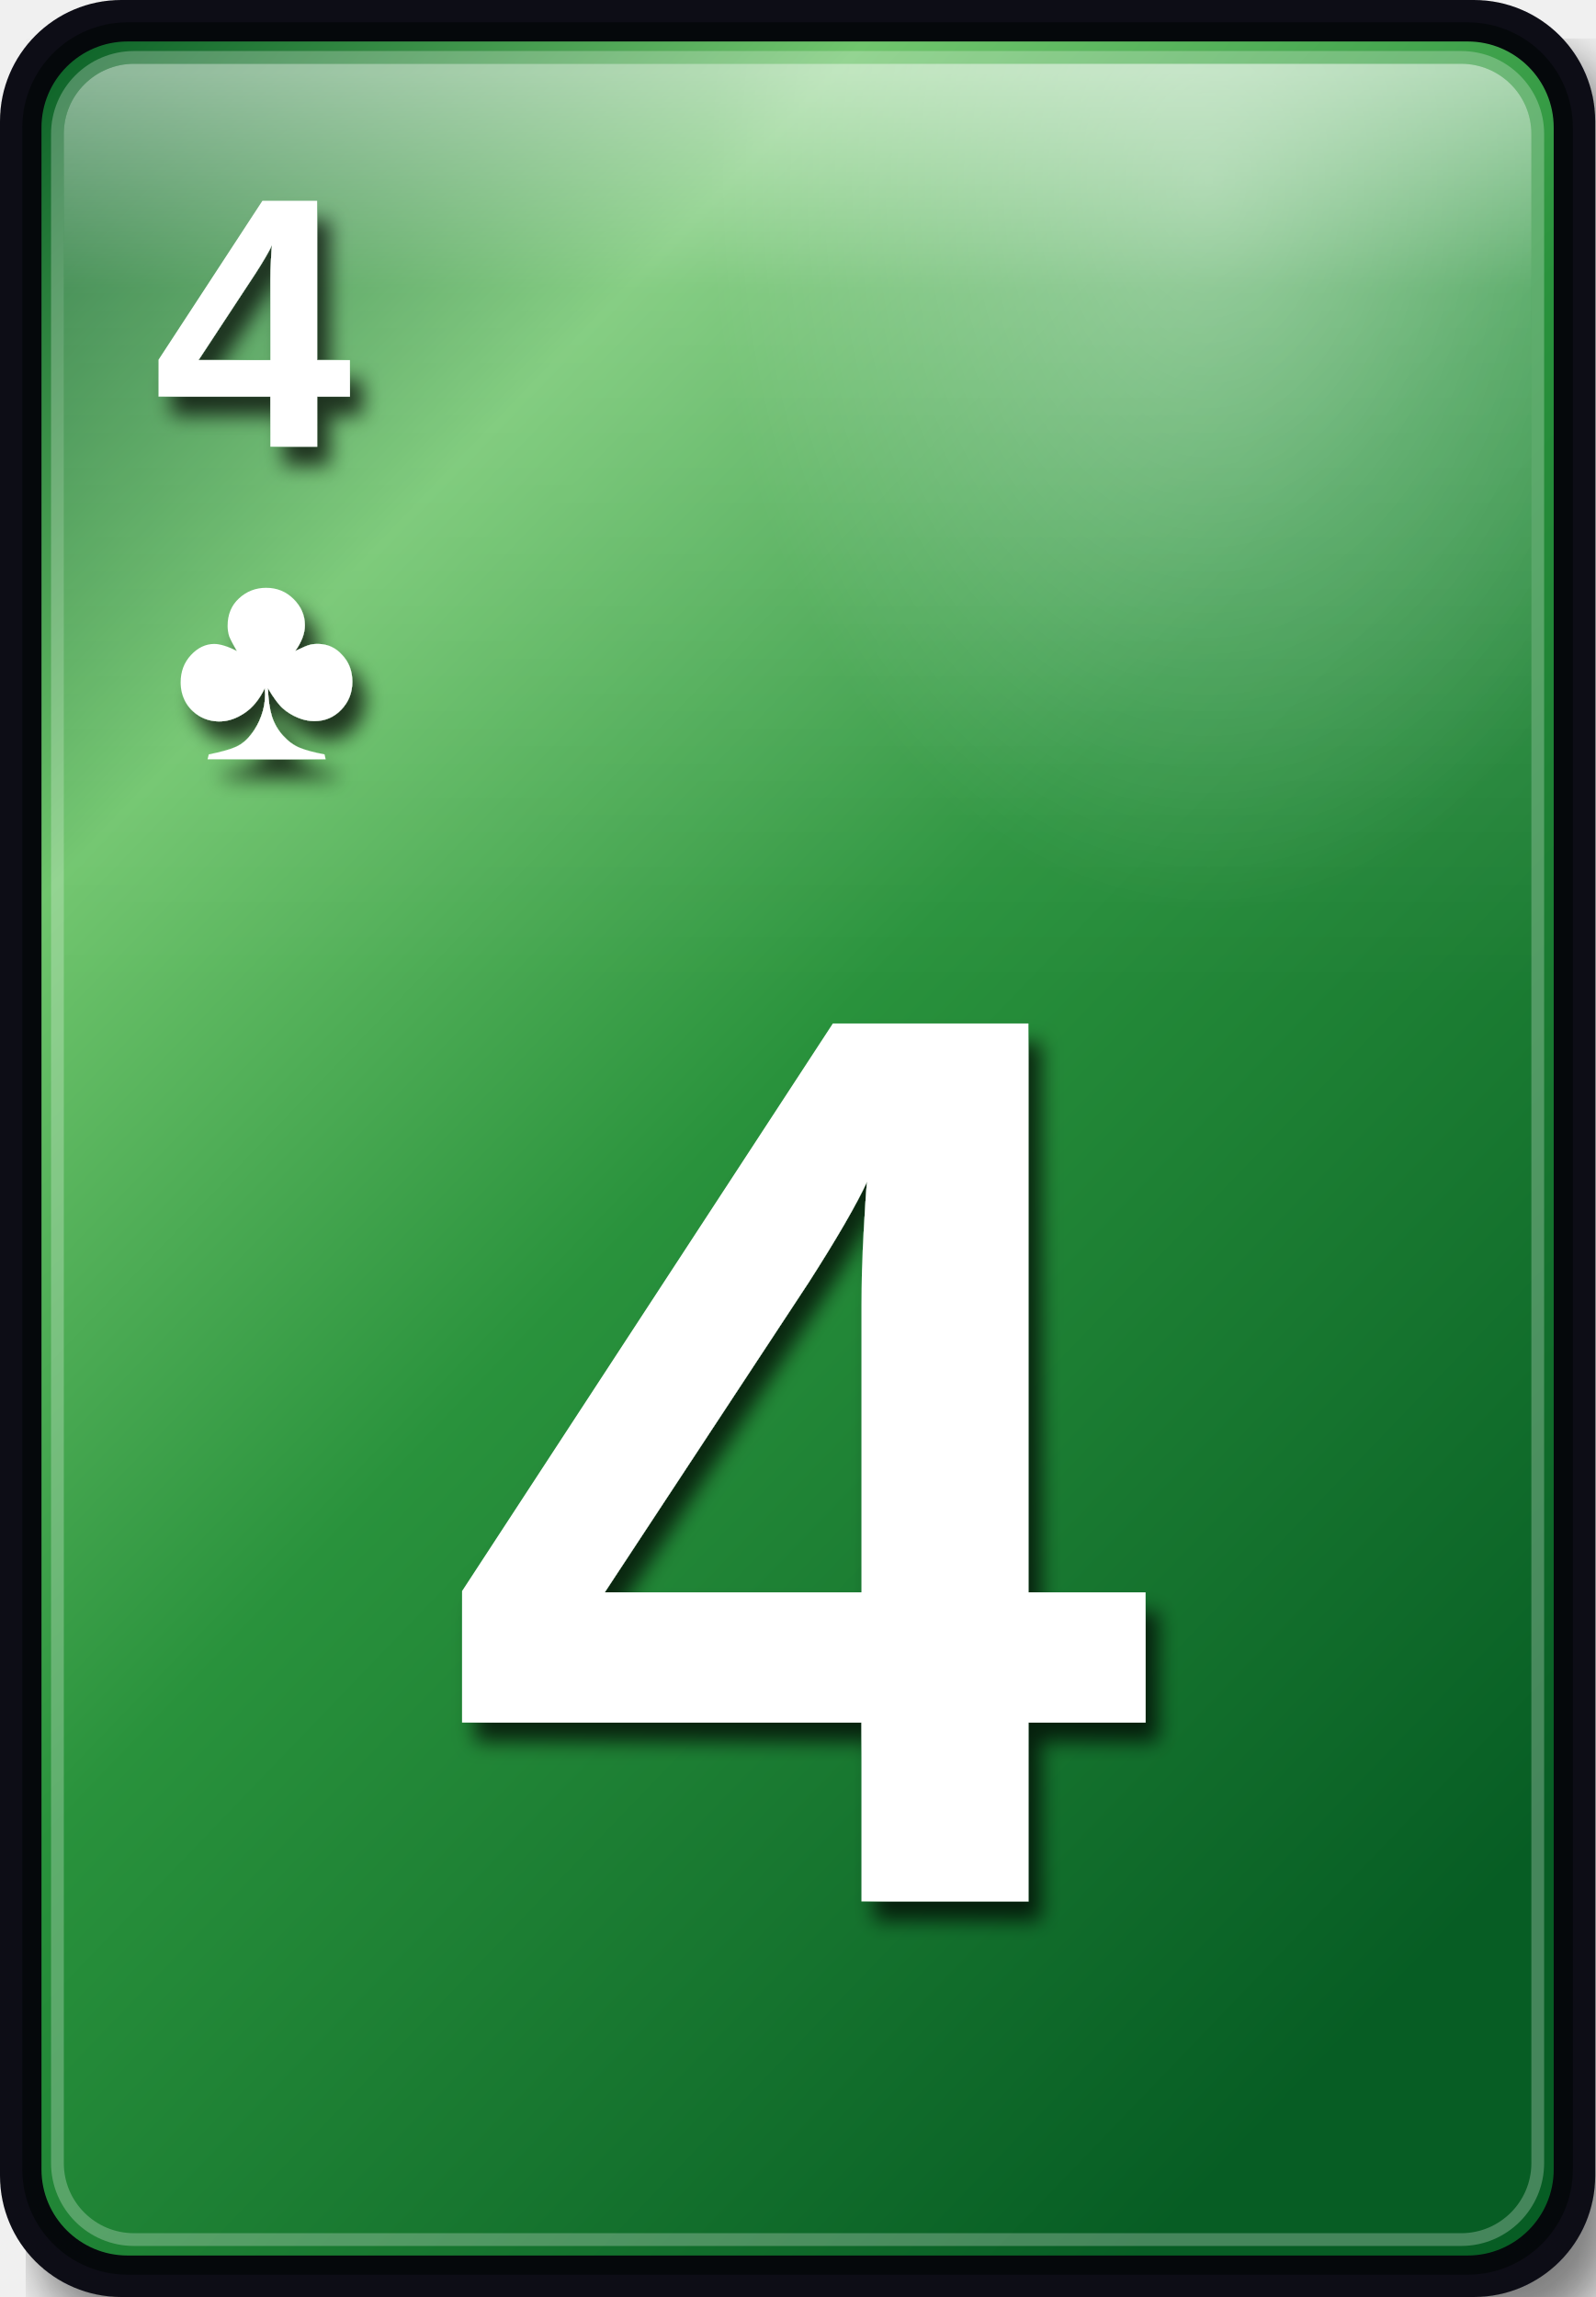
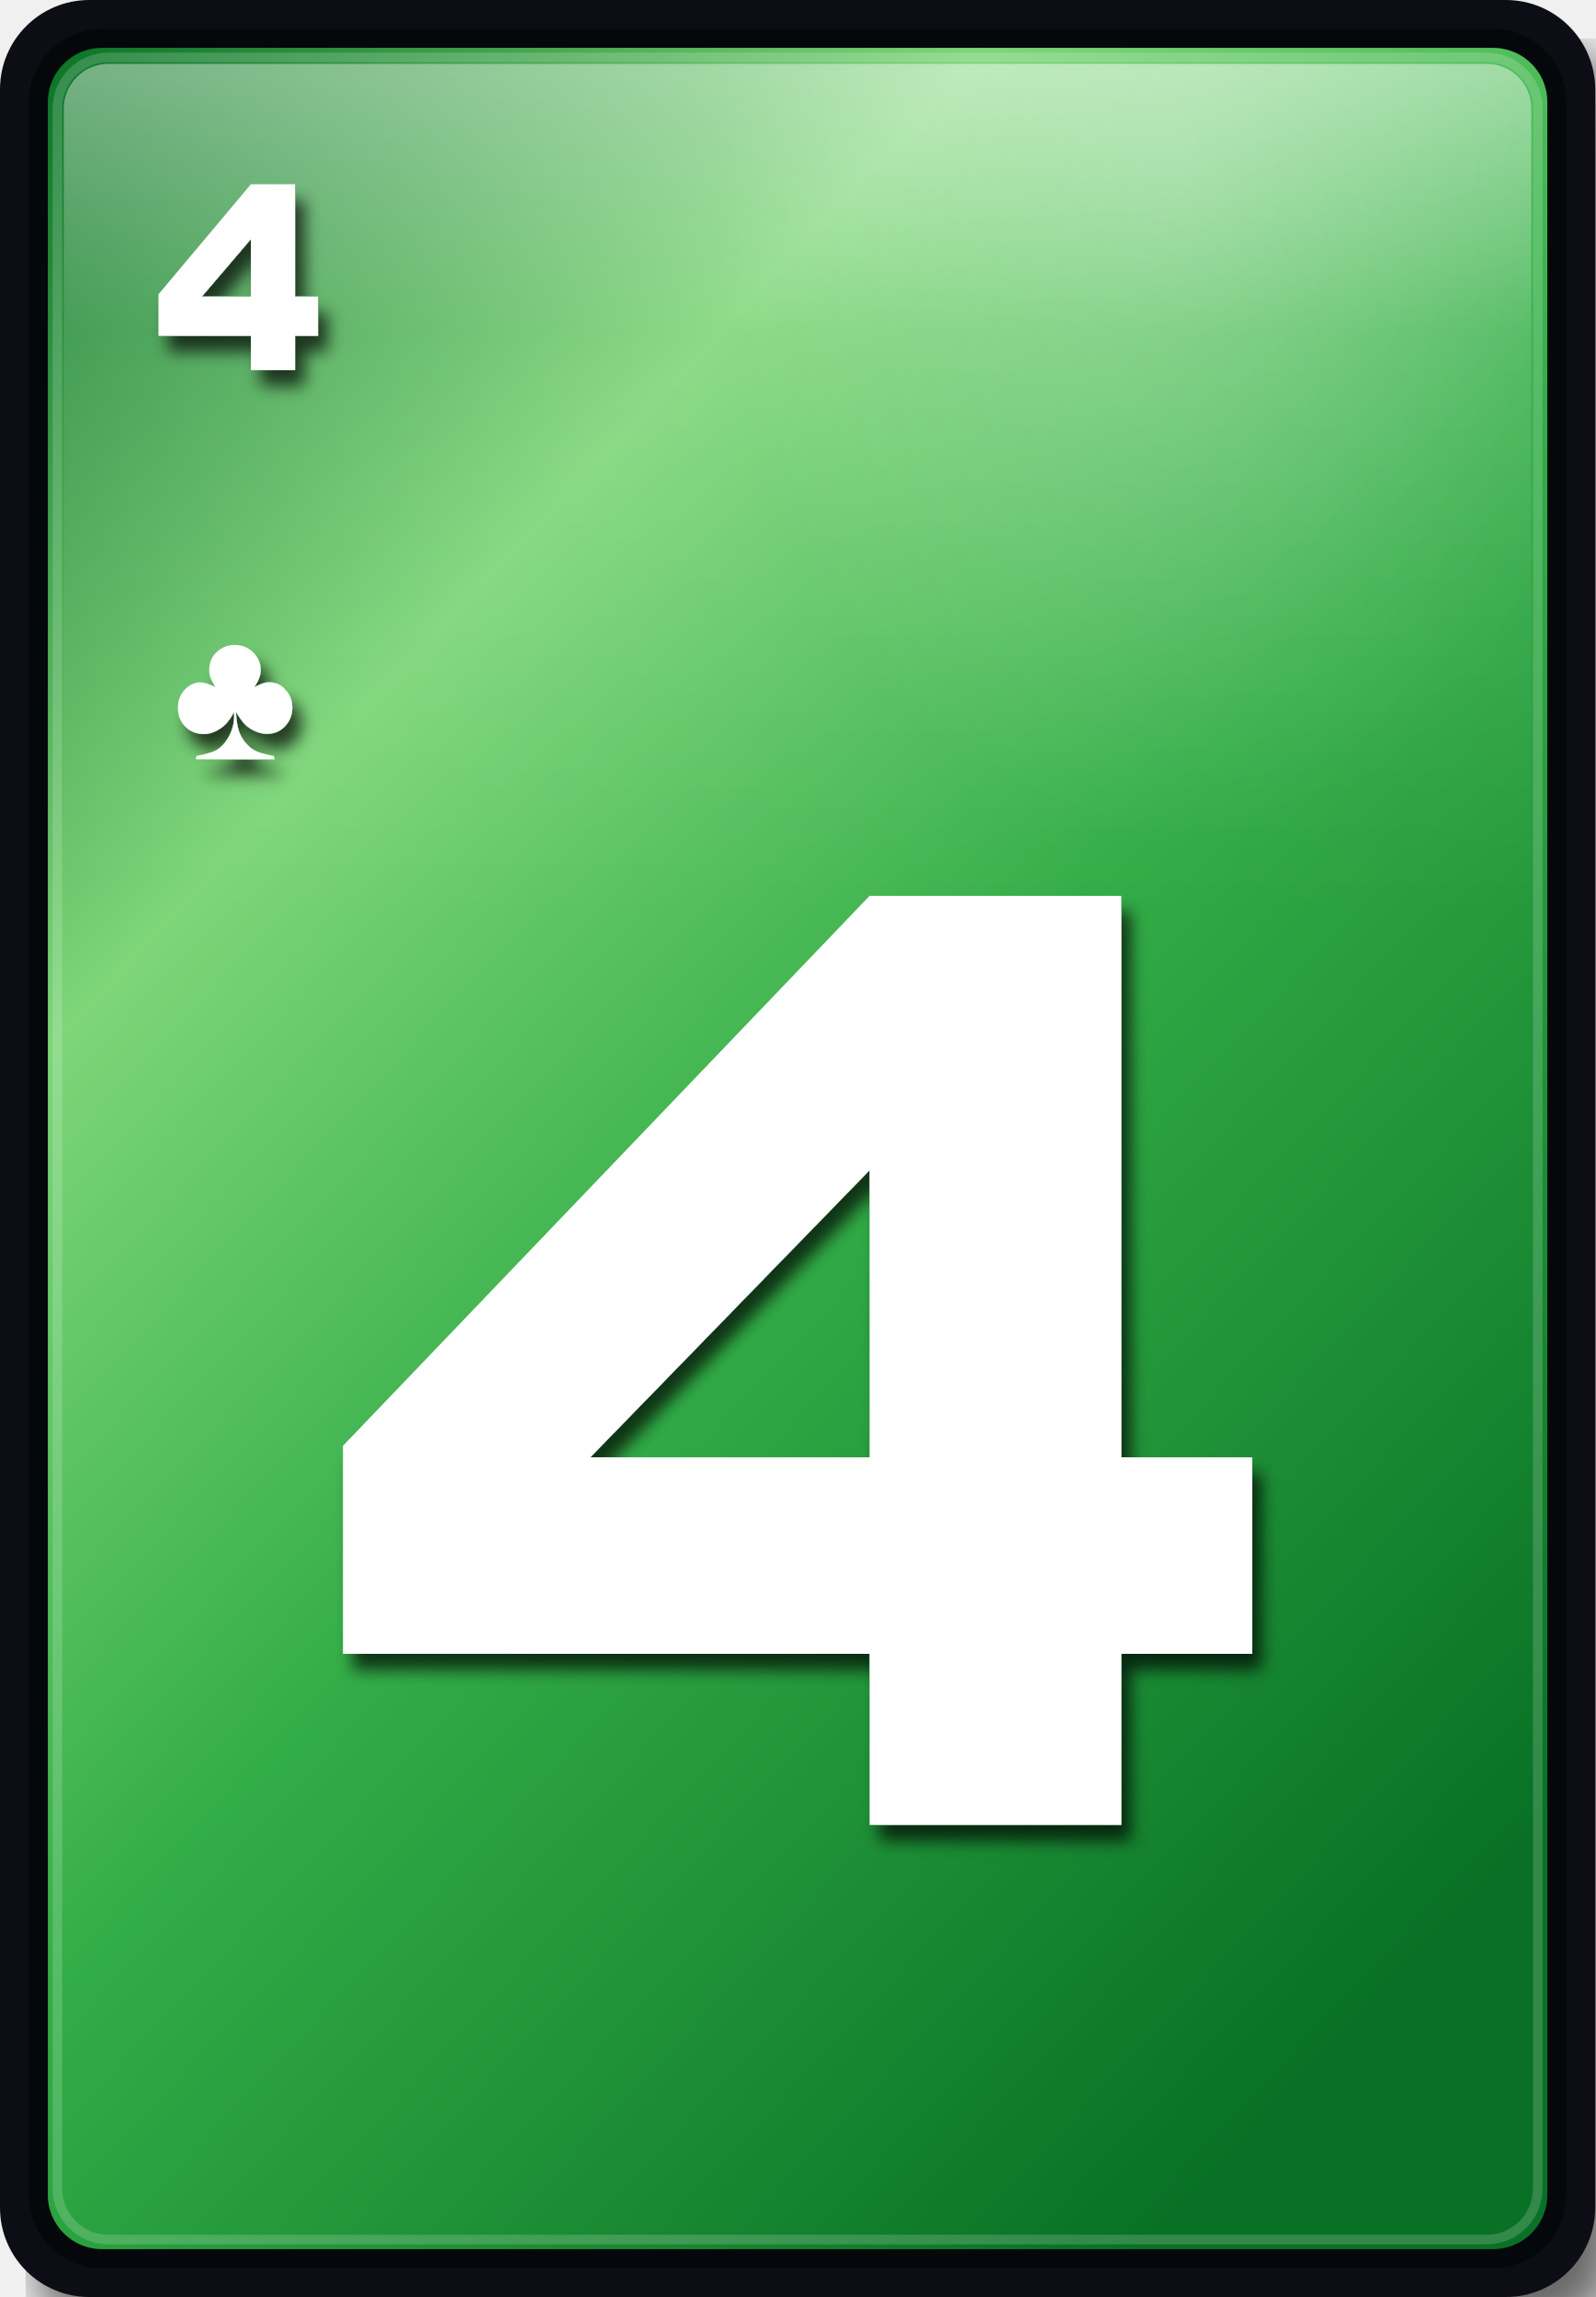
<svg xmlns="http://www.w3.org/2000/svg" viewBox="0 0 250 360">
-   <g transform="translate(0 0) scale(1)">
+   <g transform="translate(0 0) scale(1)" shape-rendering="geometricPrecision" text-rendering="geometricPrecision">
    <defs>
-       <linearGradient id="gradient-4c" x1="0" y1="0" x2="0.72" y2="1">
-         <stop stop-color="#075d24" />
-         <stop offset=".26" stop-color="#70c56d" />
-         <stop offset=".54" stop-color="#29923c" />
-         <stop offset="1" stop-color="#075d24" />
+       <linearGradient id="gradient-4c" x1="0" y1="0" x2=".72" y2="1">
+         <stop stop-color="#087125" />
+         <stop offset=".3" stop-color="#7ed679" />
+         <stop offset=".58" stop-color="#33ad47" />
+         <stop offset="1" stop-color="#087125" />
      </linearGradient>
      <linearGradient id="shine-4c" x1="0" y1="0" x2="0" y2="1">
-         <stop stop-color="#fff" stop-opacity=".52" />
-         <stop offset=".1" stop-color="#fff" stop-opacity=".16" />
-         <stop offset=".43" stop-color="#fff" stop-opacity="0" />
+         <stop stop-color="#fff" stop-opacity=".42" />
+         <stop offset=".12" stop-color="#fff" stop-opacity=".12" />
+         <stop offset=".39" stop-color="#fff" stop-opacity="0" />
      </linearGradient>
-       <radialGradient id="glow-4c" cx="78%" cy="5%" r="68%">
-         <stop stop-color="#fff" stop-opacity=".35" />
-         <stop offset=".5" stop-color="#fff" stop-opacity="0" />
+       <radialGradient id="glow-4c" cx="76%" cy="4%" r="66%">
+         <stop stop-color="#fff" stop-opacity=".22" />
+         <stop offset=".48" stop-color="#fff" stop-opacity="0" />
      </radialGradient>
-       <filter id="shadow-4c" x="-20%" y="-20%" width="140%" height="140%">
-         <feDropShadow dx="4" dy="6" stdDeviation="4" flood-color="#000" flood-opacity=".48" />
+       <filter id="shadow-4c" x="-20%" y="-20%" width="145%" height="150%">
+         <feDropShadow dx="4" dy="6" stdDeviation="4" flood-color="#000" flood-opacity=".58" />
      </filter>
-       <filter id="text-shadow-4c" x="-20%" y="-20%" width="140%" height="150%">
-         <feDropShadow dx="2" dy="3" stdDeviation="1.5" flood-color="#000" flood-opacity=".72" />
+       <filter id="text-shadow-4c" x="-25%" y="-25%" width="150%" height="155%">
+         <feDropShadow dx="1.5" dy="2.5" stdDeviation="1.2" flood-color="#000" flood-opacity=".7" />
      </filter>
    </defs>
-     <rect x="0" y="0" width="250" height="360" rx="19" fill="#0a0e14" filter="url(#shadow-4c)" />
-     <rect x="5" y="5" width="240" height="350" rx="15" fill="url(#gradient-4c)" stroke="#05080b" stroke-width="3" />
-     <rect x="9" y="9" width="232" height="342" rx="12" fill="none" stroke="#fff" stroke-opacity=".25" stroke-width="2" />
-     <rect x="10" y="10" width="230" height="340" rx="11" fill="url(#glow-4c)" />
-     <rect x="10" y="10" width="230" height="340" rx="11" fill="url(#shine-4c)" />
+     <rect x="0" y="0" width="250" height="360" rx="14" fill="#0a0e14" filter="url(#shadow-4c)" />
+     <rect x="6" y="6" width="238" height="348" rx="10" fill="url(#gradient-4c)" stroke="#05080b" stroke-width="3" />
+     <rect x="9" y="9" width="232" height="342" rx="8" fill="none" stroke="#fff" stroke-opacity=".17" stroke-width="1.5" />
+     <rect x="10" y="10" width="230" height="340" rx="7" fill="url(#glow-4c)" />
+     <rect x="10" y="10" width="230" height="340" rx="7" fill="url(#shine-4c)" />
    <g fill="#fff" filter="url(#text-shadow-4c)">
-       <text x="24" y="70" font-family="Arial Black, Arial, sans-serif" font-size="56" font-weight="900" letter-spacing="-3">4</text>
-       <text x="27" y="119" font-family="Georgia, 'Times New Roman', serif" font-size="45">♣</text>
-       <text x="125" y="298" text-anchor="middle" font-family="Arial Black, Arial, sans-serif" font-size="200" font-weight="900" letter-spacing="-7">4</text>
+       <path d="M0.383,-0.134L0.021,-0.134 0.021,-0.297 0.383,-0.728 0.556,-0.728 0.556,-0.288 0.646,-0.288 0.646,-0.134 0.556,-0.134 0.556,0 0.383,0z M0.383,-0.288L0.383,-0.513 0.191,-0.288z" transform="matrix(40 0 0 40 24 58)" />
+       <text x="27" y="119" font-family="Georgia, 'Times New Roman', serif" font-size="30">♣</text>
+       <path d="M0.383,-0.134L0.021,-0.134 0.021,-0.297 0.383,-0.728 0.556,-0.728 0.556,-0.288 0.646,-0.288 0.646,-0.134 0.556,-0.134 0.556,0 0.383,0z M0.383,-0.288L0.383,-0.513 0.191,-0.288z" transform="matrix(228 0 0 200 48.96289 286)" />
    </g>
  </g>
</svg>
